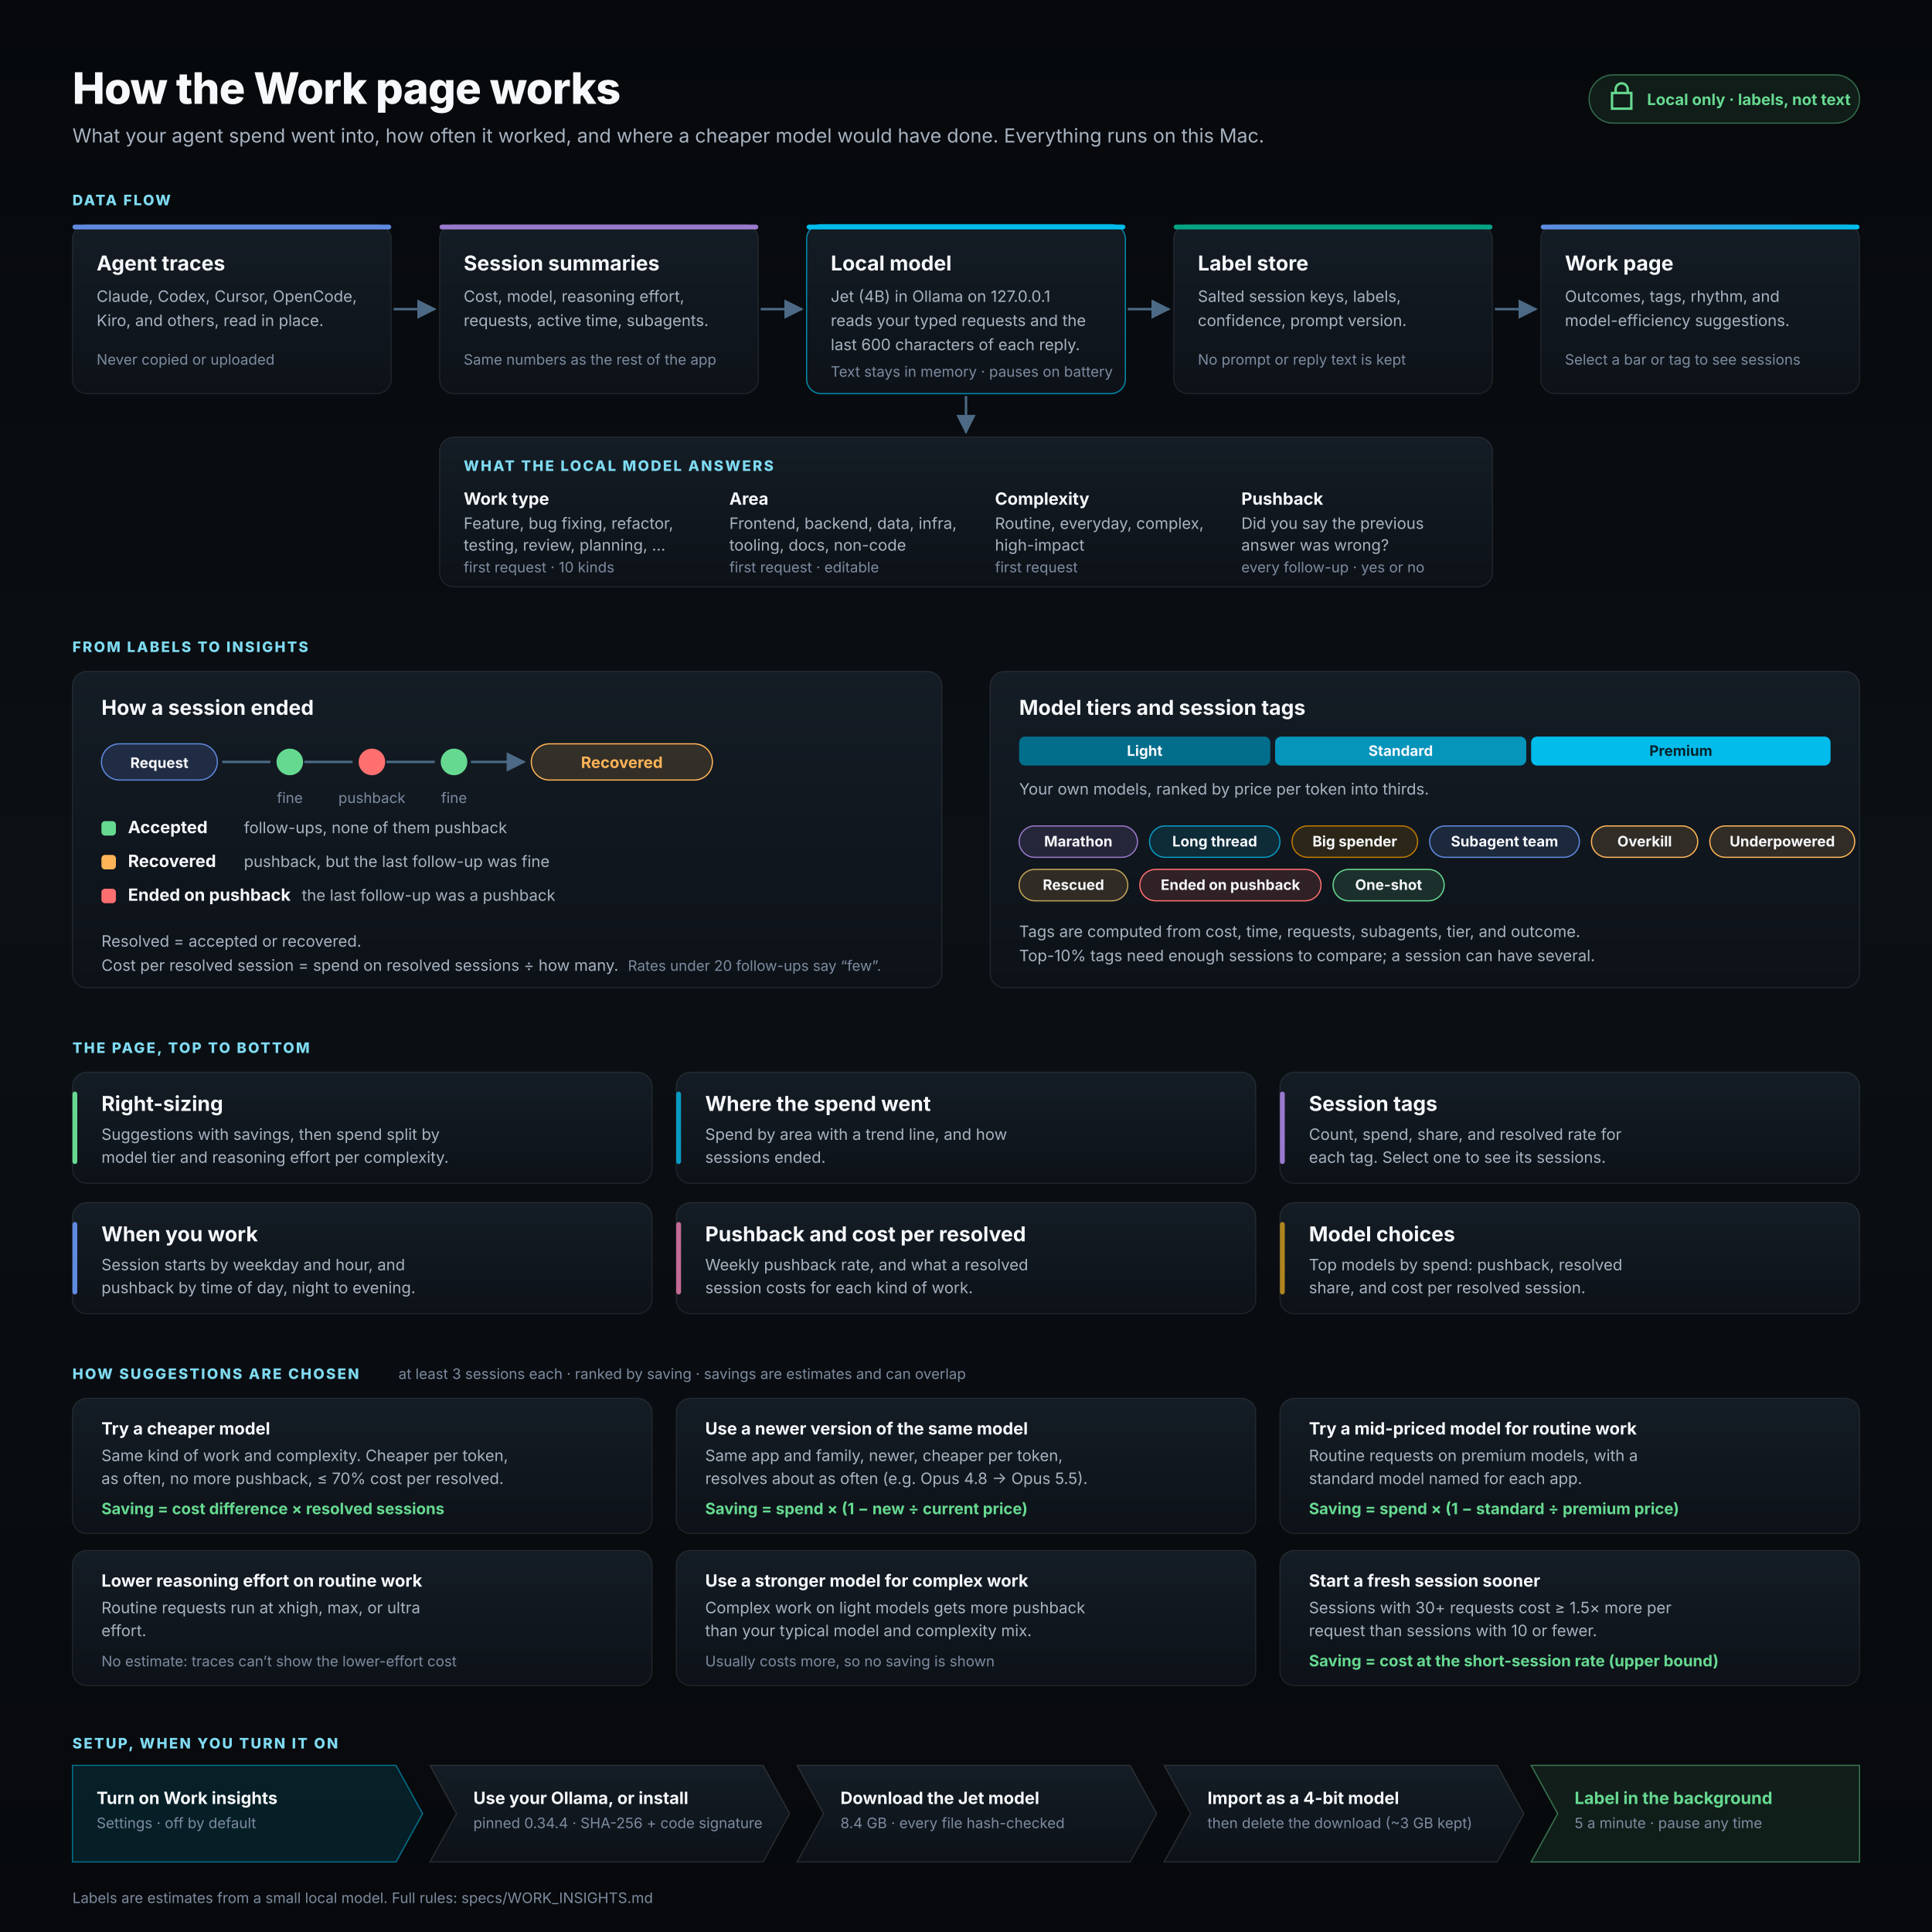
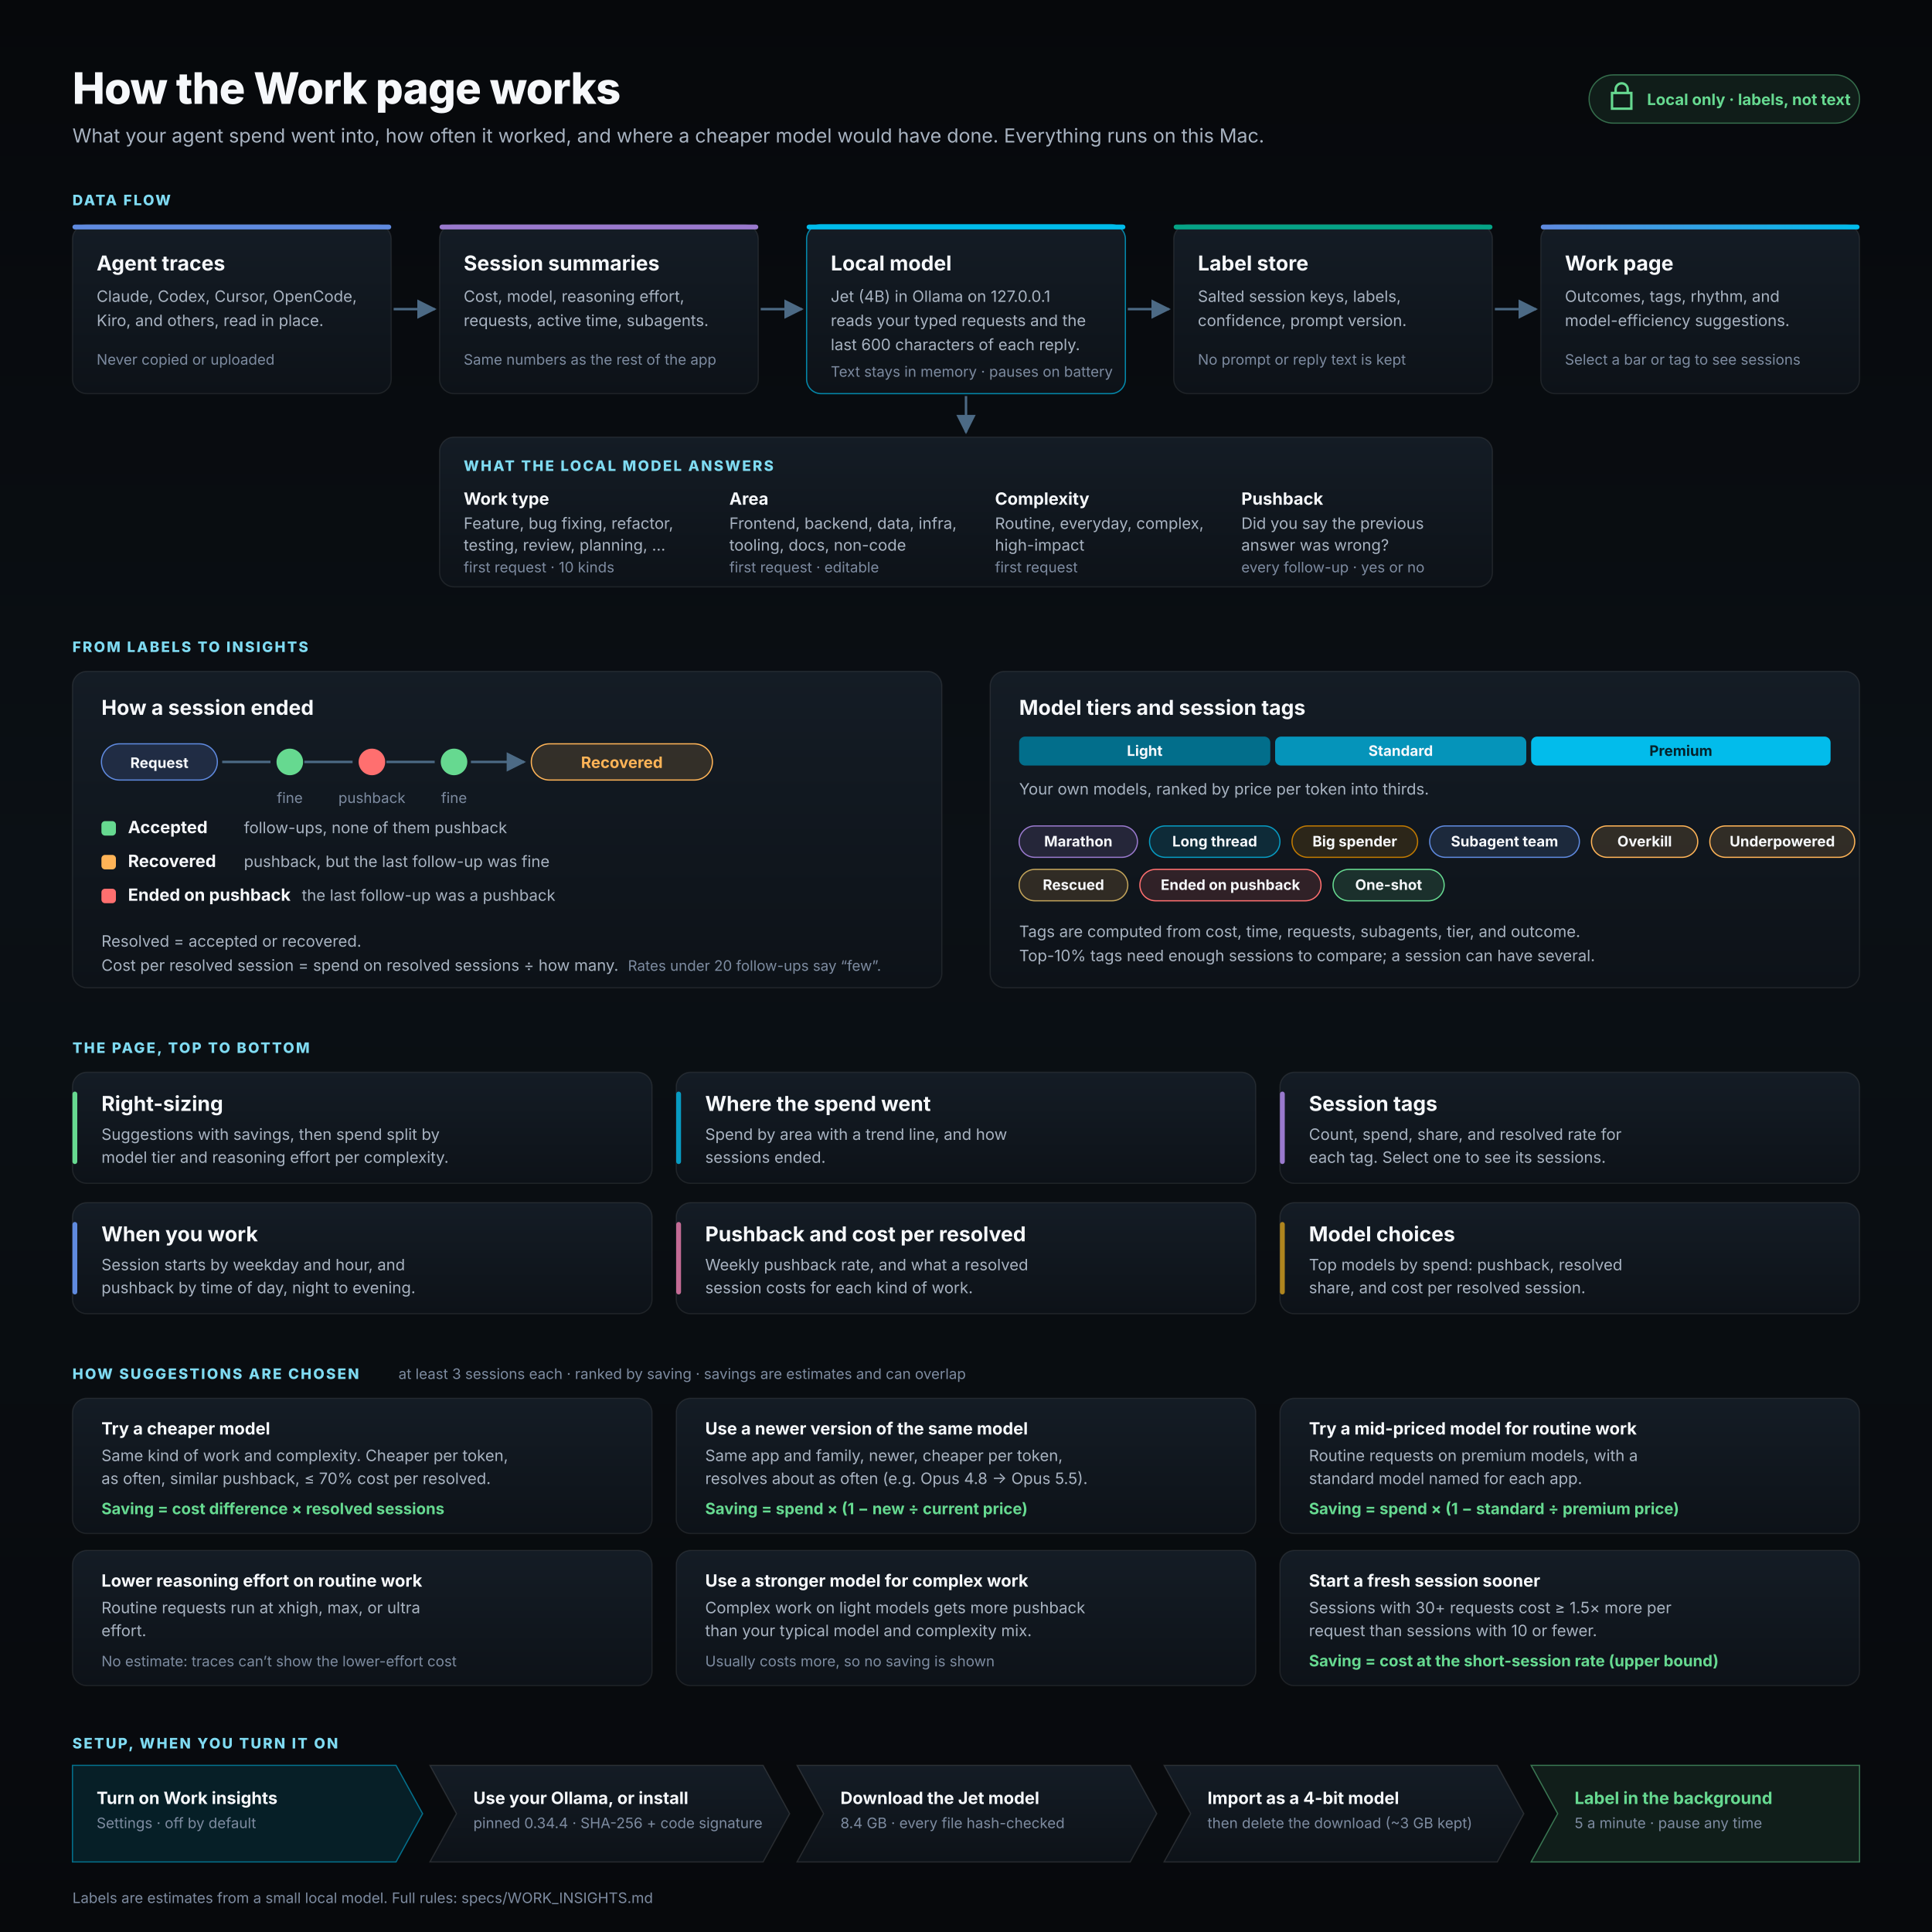
<svg xmlns="http://www.w3.org/2000/svg" width="1600" height="1600" viewBox="0 0 1600 1600" role="img" aria-labelledby="t d">
  <defs>
    <linearGradient id="bg" x1="0" y1="0" x2="0" y2="1">
      <stop offset="0" stop-color="#06080b" />
      <stop offset=".45" stop-color="#0b1015" />
      <stop offset="1" stop-color="#07090c" />
    </linearGradient>
    <linearGradient id="panel" x1="0" y1="0" x2="0" y2="1">
      <stop offset="0" stop-color="#141c25" />
      <stop offset="1" stop-color="#0d1218" />
    </linearGradient>
    <linearGradient id="glow" x1="0" y1="0" x2="1" y2="0">
      <stop offset="0" stop-color="#5f8adf" />
      <stop offset="1" stop-color="#00bceb" />
    </linearGradient>
    <marker id="arrow" viewBox="0 0 10 10" refX="9" refY="5" markerWidth="8" markerHeight="8" orient="auto-start-reverse">
      <path d="M0 0L10 5L0 10z" fill="#4c6a85" />
    </marker>
    <pattern id="stripe" width="8" height="8" patternUnits="userSpaceOnUse" patternTransform="rotate(45)">
      <rect width="8" height="8" fill="#02bceb" />
      <rect width="3" height="8" fill="#c17a01" />
    </pattern>
    <style>
      text{font-family:-apple-system,BlinkMacSystemFont,"Segoe UI",Inter,system-ui,sans-serif;fill:#f6f8fb}
      .h1{font-size:36px;font-weight:800;letter-spacing:-.5px}
      .sub{font-size:16px;fill:#a8b3c1}
      .eye{font-size:12px;font-weight:800;letter-spacing:1.4px;fill:#7fdbf2}
      .h3{font-size:17px;font-weight:700}
      .h4{font-size:14px;font-weight:700}
      .t{font-size:13px;fill:#a8b3c1}
      .s{font-size:12px;fill:#7d8ba0}
      .num{font-size:13px;font-weight:700;fill:#66d990}
      .card{fill:url(#panel);stroke:rgba(255,255,255,.085);stroke-width:1}
      .line{stroke:#4c6a85;stroke-width:2;fill:none}
    </style>
  </defs>
  <rect width="1600" height="1600" fill="url(#bg)" />
  <text class="h1" x="60" y="86">How the Work page works</text>
  <text class="sub" x="60" y="118">What your agent spend went into, how often it worked, and where a cheaper model would have done. Everything runs on this Mac.</text>
  <g transform="translate(1316 62)">
    <rect width="224" height="40" rx="20" fill="rgba(102,217,144,.10)" stroke="rgba(102,217,144,.45)" />
    <path d="M22 16h10v-3a5 5 0 0 0-10 0v3zm-3 0h16v13h-16z" fill="none" stroke="#66d990" stroke-width="2" transform="translate(0 -1)" />
    <text x="48" y="25" style="font-size:13px;font-weight:700;fill:#66d990">Local only · labels, not text</text>
  </g>
  <text class="eye" x="60" y="170">DATA FLOW</text>
  <g>
    <rect class="card" x="60" y="186" width="264" height="140" rx="12" />
    <rect x="60" y="186" width="264" height="4" rx="2" fill="#5f8adf" />
    <text class="h3" x="80" y="224">Agent traces</text>
    <text class="t" x="80" y="250">Claude, Codex, Cursor, OpenCode,</text>
    <text class="t" x="80" y="270">Kiro, and others, read in place.</text>
    <text class="s" x="80" y="302">Never copied or uploaded</text>
    <rect class="card" x="364" y="186" width="264" height="140" rx="12" />
    <rect x="364" y="186" width="264" height="4" rx="2" fill="#9979cd" />
    <text class="h3" x="384" y="224">Session summaries</text>
    <text class="t" x="384" y="250">Cost, model, reasoning effort,</text>
    <text class="t" x="384" y="270">requests, active time, subagents.</text>
    <text class="s" x="384" y="302">Same numbers as the rest of the app</text>
    <rect class="card" x="668" y="186" width="264" height="140" rx="12" style="stroke:#00bceb;stroke-opacity:.7" />
    <rect x="668" y="186" width="264" height="4" rx="2" fill="#00bceb" />
    <text class="h3" x="688" y="224">Local model</text>
    <text class="t" x="688" y="250">Jet (4B) in Ollama on 127.0.0.1</text>
    <text class="t" x="688" y="270">reads your typed requests and the</text>
    <text class="t" x="688" y="290">last 600 characters of each reply.</text>
    <text class="s" x="688" y="312">Text stays in memory · pauses on battery</text>
    <rect class="card" x="972" y="186" width="264" height="140" rx="12" />
    <rect x="972" y="186" width="264" height="4" rx="2" fill="#05a386" />
    <text class="h3" x="992" y="224">Label store</text>
    <text class="t" x="992" y="250">Salted session keys, labels,</text>
    <text class="t" x="992" y="270">confidence, prompt version.</text>
    <text class="s" x="992" y="302">No prompt or reply text is kept</text>
    <rect class="card" x="1276" y="186" width="264" height="140" rx="12" />
    <rect x="1276" y="186" width="264" height="4" rx="2" fill="url(#glow)" />
    <text class="h3" x="1296" y="224">Work page</text>
    <text class="t" x="1296" y="250">Outcomes, tags, rhythm, and</text>
    <text class="t" x="1296" y="270">model-efficiency suggestions.</text>
    <text class="s" x="1296" y="302">Select a bar or tag to see sessions</text>
    <path class="line" d="M326 256H360" marker-end="url(#arrow)" />
    <path class="line" d="M630 256H664" marker-end="url(#arrow)" />
    <path class="line" d="M934 256H968" marker-end="url(#arrow)" />
    <path class="line" d="M1238 256H1272" marker-end="url(#arrow)" />
    <path class="line" d="M800 328V358" marker-end="url(#arrow)" />
  </g>
  <rect class="card" x="364" y="362" width="872" height="124" rx="12" />
  <text class="eye" x="384" y="390">WHAT THE LOCAL MODEL ANSWERS</text>
  <g>
    <text class="h4" x="384" y="418">Work type</text>
    <text class="t" x="384" y="438">Feature, bug fixing, refactor,</text>
    <text class="t" x="384" y="456">testing, review, planning, …</text>
    <text class="s" x="384" y="474">first request · 10 kinds</text>
    <text class="h4" x="604" y="418">Area</text>
    <text class="t" x="604" y="438">Frontend, backend, data, infra,</text>
    <text class="t" x="604" y="456">tooling, docs, non-code</text>
    <text class="s" x="604" y="474">first request · editable</text>
    <text class="h4" x="824" y="418">Complexity</text>
    <text class="t" x="824" y="438">Routine, everyday, complex,</text>
    <text class="t" x="824" y="456">high-impact</text>
    <text class="s" x="824" y="474">first request</text>
    <text class="h4" x="1028" y="418">Pushback</text>
    <text class="t" x="1028" y="438">Did you say the previous</text>
    <text class="t" x="1028" y="456">answer was wrong?</text>
    <text class="s" x="1028" y="474">every follow-up · yes or no</text>
  </g>
  <text class="eye" x="60" y="540">FROM LABELS TO INSIGHTS</text>
  <rect class="card" x="60" y="556" width="720" height="262" rx="12" />
  <text class="h3" x="84" y="592">How a session ended</text>
  <g transform="translate(84 616)">
    <rect width="96" height="30" rx="15" fill="rgba(95,138,223,.18)" stroke="#5f8adf" />
    <text x="48" y="20" text-anchor="middle" style="font-size:12px;font-weight:700">Request</text>
    <path d="M100 15H140" class="line" />
    <circle cx="156" cy="15" r="11" fill="#66d990" />
    <text x="156" y="49" text-anchor="middle" class="s">fine</text>
    <path d="M168 15H208" class="line" />
    <circle cx="224" cy="15" r="11" fill="#ff6f6f" />
    <text x="224" y="49" text-anchor="middle" class="s">pushback</text>
    <path d="M236 15H276" class="line" />
    <circle cx="292" cy="15" r="11" fill="#66d990" />
    <text x="292" y="49" text-anchor="middle" class="s">fine</text>
    <path d="M306 15H350" class="line" marker-end="url(#arrow)" />
    <rect x="356" width="150" height="30" rx="15" fill="rgba(255,180,87,.14)" stroke="#ffb457" />
    <text x="431" y="20" text-anchor="middle" style="font-size:13px;font-weight:700;fill:#ffb457">Recovered</text>
  </g>
  <g transform="translate(84 690)">
    <rect width="12" height="12" rx="3" y="-10" fill="#66d990" />
    <text class="h4" x="22" y="0">Accepted</text>
    <text class="t" x="118" y="0">follow-ups, none of them pushback</text>
    <rect width="12" height="12" rx="3" y="18" fill="#ffb457" />
    <text class="h4" x="22" y="28">Recovered</text>
    <text class="t" x="118" y="28">pushback, but the last follow-up was fine</text>
    <rect width="12" height="12" rx="3" y="46" fill="#ff6f6f" />
    <text class="h4" x="22" y="56">Ended on pushback</text>
    <text class="t" x="166" y="56">the last follow-up was a pushback</text>
  </g>
  <text class="t" x="84" y="784">Resolved = accepted or recovered.</text>
  <text class="t" x="84" y="804">Cost per resolved session = spend on resolved sessions ÷ how many.</text>
  <text class="s" x="520" y="804">Rates under 20 follow-ups say “few”.</text>
  <rect class="card" x="820" y="556" width="720" height="262" rx="12" />
  <text class="h3" x="844" y="592">Model tiers and session tags</text>
  <g transform="translate(844 610)">
    <rect width="208" height="24" rx="5" fill="#026e8b" />
    <rect x="212" width="208" height="24" rx="5" fill="#0594ba" />
    <rect x="424" width="248" height="24" rx="5" fill="#02bceb" />
    <text x="104" y="16" text-anchor="middle" style="font-size:12px;font-weight:700">Light</text>
    <text x="316" y="16" text-anchor="middle" style="font-size:12px;font-weight:700">Standard</text>
    <text x="548" y="16" text-anchor="middle" style="font-size:12px;font-weight:700;fill:#05222b">Premium</text>
    <text class="t" x="0" y="48">Your own models, ranked by price per token into thirds.</text>
  </g>
  <g transform="translate(844 684)" style="font-size:12px;font-weight:700">
    <rect width="98" height="26" rx="13" fill="rgba(153,121,205,.16)" stroke="#9979cd" />
    <text x="49" y="17" text-anchor="middle">Marathon</text>
    <rect x="108" width="108" height="26" rx="13" fill="rgba(7,155,194,.16)" stroke="#079bc2" />
    <text x="162" y="17" text-anchor="middle">Long thread</text>
    <rect x="226" width="104" height="26" rx="13" fill="rgba(193,122,1,.16)" stroke="#c17a01" />
    <text x="278" y="17" text-anchor="middle">Big spender</text>
    <rect x="340" width="124" height="26" rx="13" fill="rgba(95,138,223,.16)" stroke="#5f8adf" />
    <text x="402" y="17" text-anchor="middle">Subagent team</text>
    <rect x="474" width="88" height="26" rx="13" fill="rgba(255,180,87,.14)" stroke="#ffb457" />
    <text x="518" y="17" text-anchor="middle">Overkill</text>
    <rect x="572" width="120" height="26" rx="13" fill="rgba(255,180,87,.14)" stroke="#ffb457" />
    <text x="632" y="17" text-anchor="middle">Underpowered</text>
    <rect y="36" width="90" height="26" rx="13" fill="rgba(255,180,87,.14)" stroke="#c1a35a" />
    <text x="45" y="53" text-anchor="middle">Rescued</text>
    <rect x="100" y="36" width="150" height="26" rx="13" fill="rgba(255,111,111,.14)" stroke="#ff6f6f" />
    <text x="175" y="53" text-anchor="middle">Ended on pushback</text>
    <rect x="260" y="36" width="92" height="26" rx="13" fill="rgba(102,217,144,.14)" stroke="#66d990" />
    <text x="306" y="53" text-anchor="middle">One-shot</text>
  </g>
  <text class="t" x="844" y="776">Tags are computed from cost, time, requests, subagents, tier, and outcome.</text>
  <text class="t" x="844" y="796">Top-10% tags need enough sessions to compare; a session can have several.</text>
  <text class="eye" x="60" y="872">THE PAGE, TOP TO BOTTOM</text>
  <g>
    <rect class="card" x="60" y="888" width="480" height="92" rx="12" />
    <rect x="60" y="904" width="4" height="60" rx="2" fill="#66d990" />
    <text class="h3" x="84" y="920">Right-sizing</text>
    <text class="t" x="84" y="944">Suggestions with savings, then spend split by</text>
    <text class="t" x="84" y="963">model tier and reasoning effort per complexity.</text>
    <rect class="card" x="560" y="888" width="480" height="92" rx="12" />
    <rect x="560" y="904" width="4" height="60" rx="2" fill="#079bc2" />
    <text class="h3" x="584" y="920">Where the spend went</text>
    <text class="t" x="584" y="944">Spend by area with a trend line, and how</text>
    <text class="t" x="584" y="963">sessions ended.</text>
    <rect class="card" x="1060" y="888" width="480" height="92" rx="12" />
    <rect x="1060" y="904" width="4" height="60" rx="2" fill="#9979cd" />
    <text class="h3" x="1084" y="920">Session tags</text>
    <text class="t" x="1084" y="944">Count, spend, share, and resolved rate for</text>
    <text class="t" x="1084" y="963">each tag. Select one to see its sessions.</text>
    <rect class="card" x="60" y="996" width="480" height="92" rx="12" />
    <rect x="60" y="1012" width="4" height="60" rx="2" fill="#5f8adf" />
    <text class="h3" x="84" y="1028">When you work</text>
    <text class="t" x="84" y="1052">Session starts by weekday and hour, and</text>
    <text class="t" x="84" y="1071">pushback by time of day, night to evening.</text>
    <rect class="card" x="560" y="996" width="480" height="92" rx="12" />
    <rect x="560" y="1012" width="4" height="60" rx="2" fill="#c36b95" />
    <text class="h3" x="584" y="1028">Pushback and cost per resolved</text>
    <text class="t" x="584" y="1052">Weekly pushback rate, and what a resolved</text>
    <text class="t" x="584" y="1071">session costs for each kind of work.</text>
    <rect class="card" x="1060" y="996" width="480" height="92" rx="12" />
    <rect x="1060" y="1012" width="4" height="60" rx="2" fill="#af851e" />
    <text class="h3" x="1084" y="1028">Model choices</text>
    <text class="t" x="1084" y="1052">Top models by spend: pushback, resolved</text>
    <text class="t" x="1084" y="1071">share, and cost per resolved session.</text>
  </g>
  <text class="eye" x="60" y="1142">HOW SUGGESTIONS ARE CHOSEN</text>
  <text class="s" x="330" y="1142">at least 3 sessions each · ranked by saving · savings are estimates and can overlap</text>
  <g>
    <rect class="card" x="60" y="1158" width="480" height="112" rx="12" />
    <text class="h4" x="84" y="1188">Try a cheaper model</text>
    <text class="t" x="84" y="1210">Same kind of work and complexity. Cheaper per token,</text>
-     <text class="t" x="84" y="1229">as often, no more pushback, ≤ 70% cost per resolved.</text>
+     <text class="t" x="84" y="1229">as often, similar pushback, ≤ 70% cost per resolved.</text>
    <text class="num" x="84" y="1254">Saving = cost difference × resolved sessions</text>
    <rect class="card" x="560" y="1158" width="480" height="112" rx="12" />
    <text class="h4" x="584" y="1188">Use a newer version of the same model</text>
    <text class="t" x="584" y="1210">Same app and family, newer, cheaper per token,</text>
    <text class="t" x="584" y="1229">resolves about as often (e.g. Opus 4.8 → Opus 5.5).</text>
    <text class="num" x="584" y="1254">Saving = spend × (1 − new ÷ current price)</text>
    <rect class="card" x="1060" y="1158" width="480" height="112" rx="12" />
    <text class="h4" x="1084" y="1188">Try a mid-priced model for routine work</text>
    <text class="t" x="1084" y="1210">Routine requests on premium models, with a</text>
    <text class="t" x="1084" y="1229">standard model named for each app.</text>
    <text class="num" x="1084" y="1254">Saving = spend × (1 − standard ÷ premium price)</text>
    <rect class="card" x="60" y="1284" width="480" height="112" rx="12" />
    <text class="h4" x="84" y="1314">Lower reasoning effort on routine work</text>
    <text class="t" x="84" y="1336">Routine requests run at xhigh, max, or ultra</text>
    <text class="t" x="84" y="1355">effort.</text>
    <text class="s" x="84" y="1380">No estimate: traces can’t show the lower-effort cost</text>
    <rect class="card" x="560" y="1284" width="480" height="112" rx="12" />
    <text class="h4" x="584" y="1314">Use a stronger model for complex work</text>
    <text class="t" x="584" y="1336">Complex work on light models gets more pushback</text>
    <text class="t" x="584" y="1355">than your typical model and complexity mix.</text>
    <text class="s" x="584" y="1380">Usually costs more, so no saving is shown</text>
    <rect class="card" x="1060" y="1284" width="480" height="112" rx="12" />
    <text class="h4" x="1084" y="1314">Start a fresh session sooner</text>
    <text class="t" x="1084" y="1336">Sessions with 30+ requests cost ≥ 1.5× more per</text>
    <text class="t" x="1084" y="1355">request than sessions with 10 or fewer.</text>
    <text class="num" x="1084" y="1380">Saving = cost at the short-session rate (upper bound)</text>
  </g>
  <text class="eye" x="60" y="1448">SETUP, WHEN YOU TURN IT ON</text>
  <g style="font-size:13px">
    <path d="M60 1462h268l22 40-22 40H60z" fill="rgba(0,188,235,.12)" stroke="rgba(0,188,235,.55)" />
    <text class="h4" x="80" y="1494">Turn on Work insights</text>
    <text class="s" x="80" y="1514">Settings · off by default</text>
    <path d="M356 1462h276l22 40-22 40H356l22-40z" fill="url(#panel)" stroke="rgba(255,255,255,.12)" />
    <text class="h4" x="392" y="1494">Use your Ollama, or install</text>
    <text class="s" x="392" y="1514">pinned 0.34.4 · SHA-256 + code signature</text>
    <path d="M660 1462h276l22 40-22 40H660l22-40z" fill="url(#panel)" stroke="rgba(255,255,255,.12)" />
    <text class="h4" x="696" y="1494">Download the Jet model</text>
    <text class="s" x="696" y="1514">8.4 GB · every file hash-checked</text>
    <path d="M964 1462h276l22 40-22 40H964l22-40z" fill="url(#panel)" stroke="rgba(255,255,255,.12)" />
    <text class="h4" x="1000" y="1494">Import as a 4-bit model</text>
    <text class="s" x="1000" y="1514">then delete the download (~3 GB kept)</text>
    <path d="M1268 1462h272v80H1268l22-40z" fill="rgba(102,217,144,.10)" stroke="rgba(102,217,144,.5)" />
    <text class="h4" x="1304" y="1494" style="fill:#66d990">Label in the background</text>
    <text class="s" x="1304" y="1514">5 a minute · pause any time</text>
  </g>
  <text class="s" x="60" y="1576">Labels are estimates from a small local model. Full rules: specs/WORK_INSIGHTS.md</text>
</svg>
